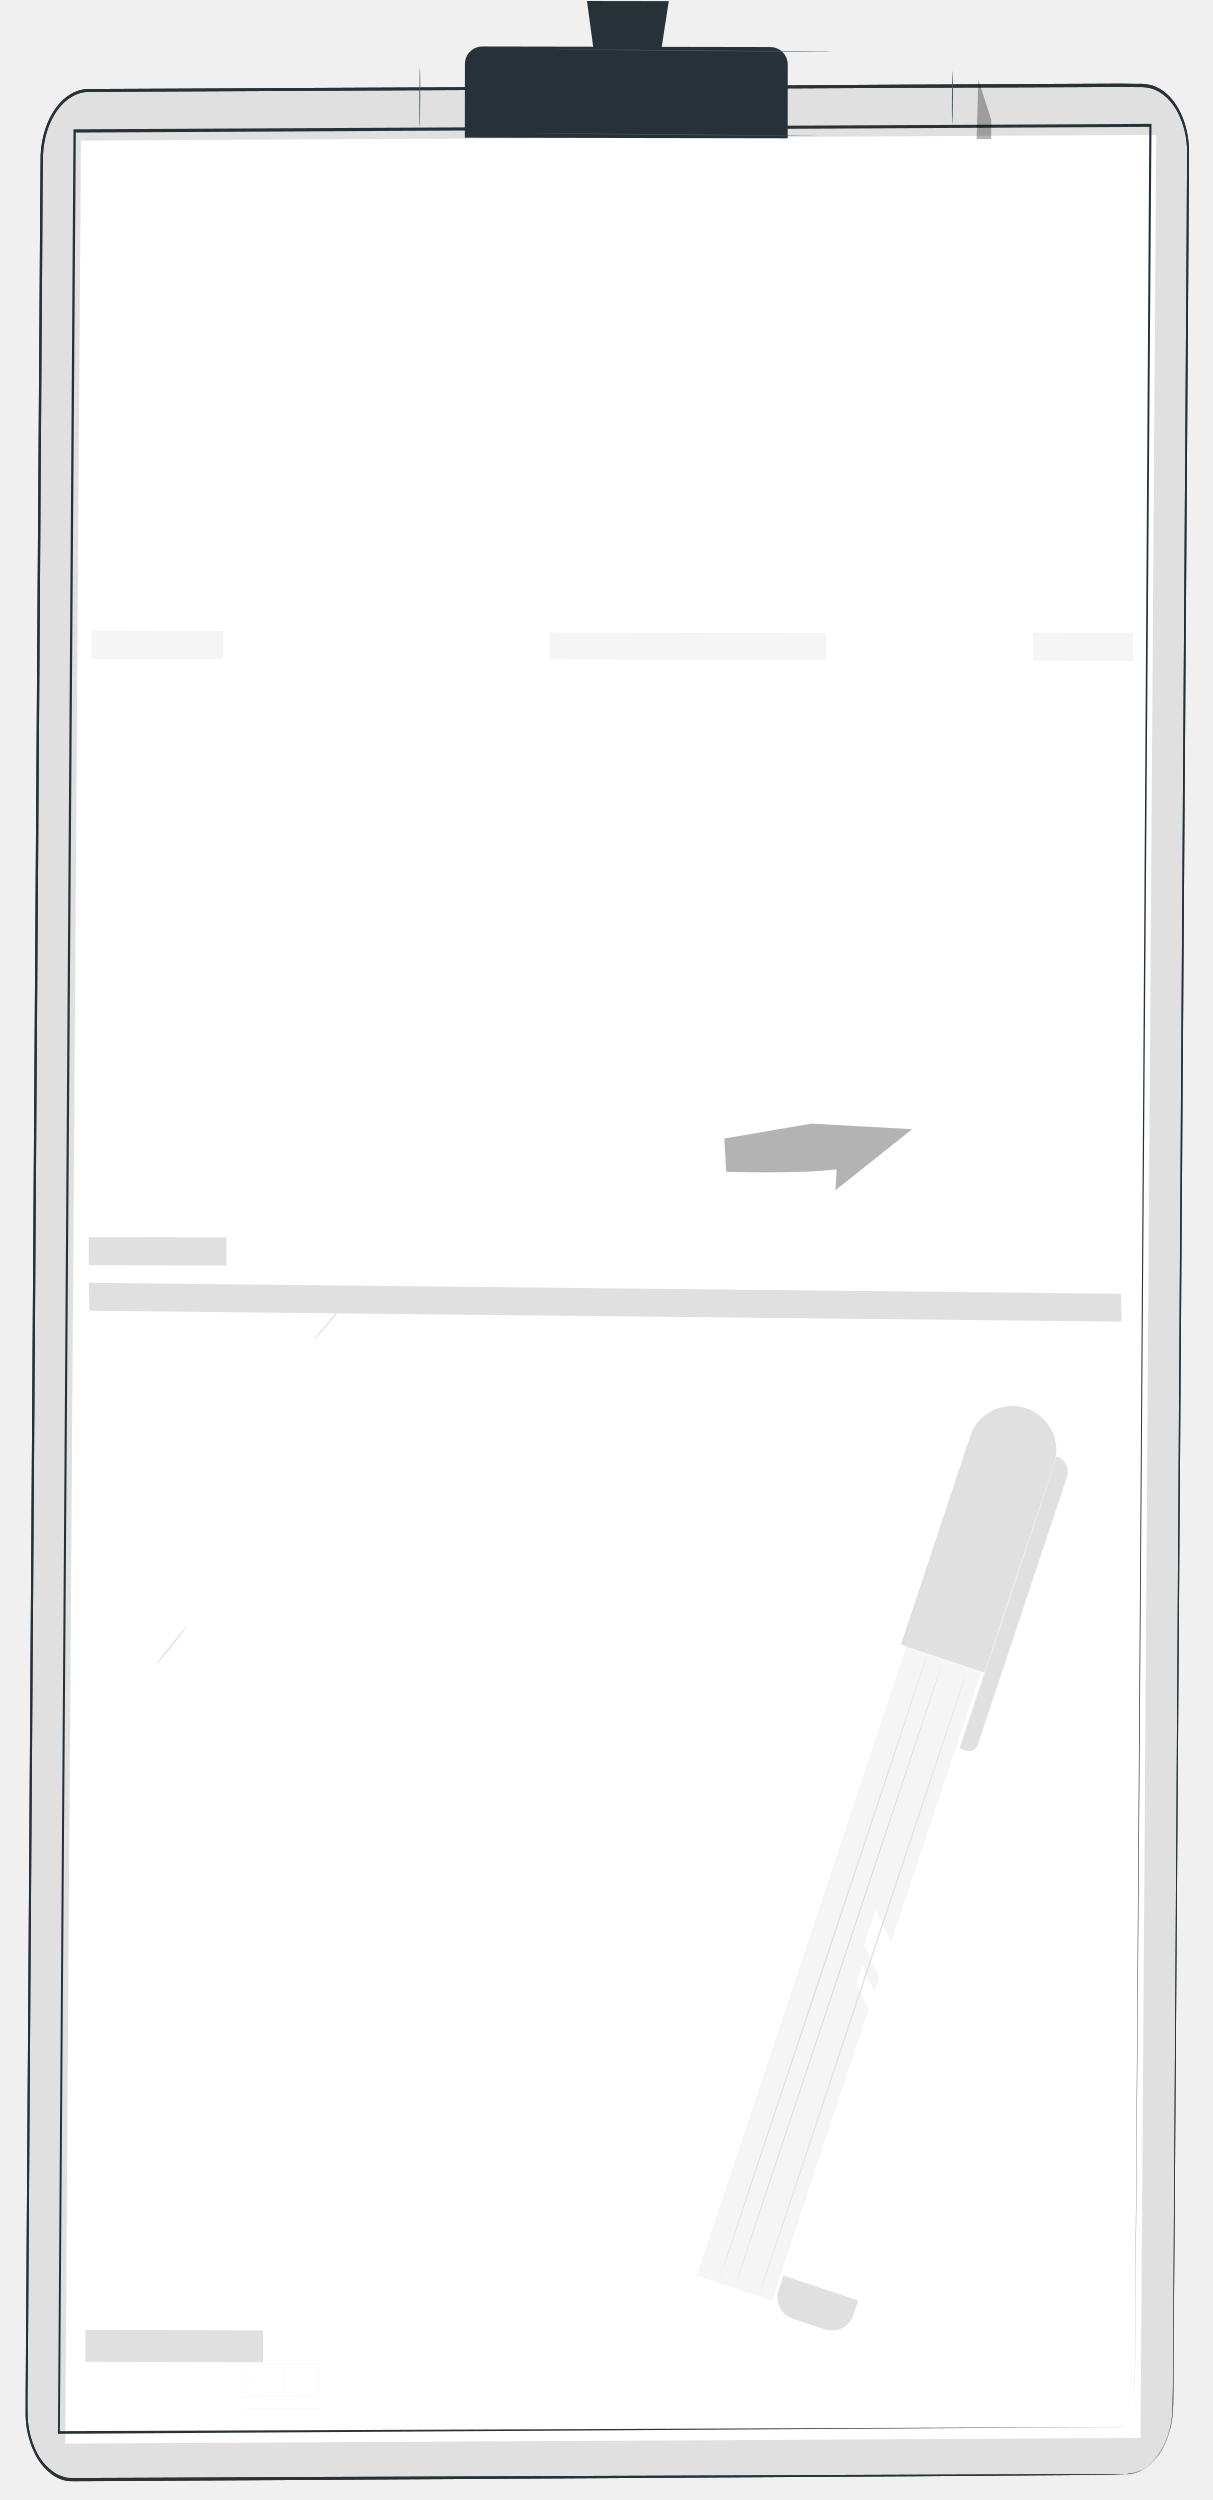
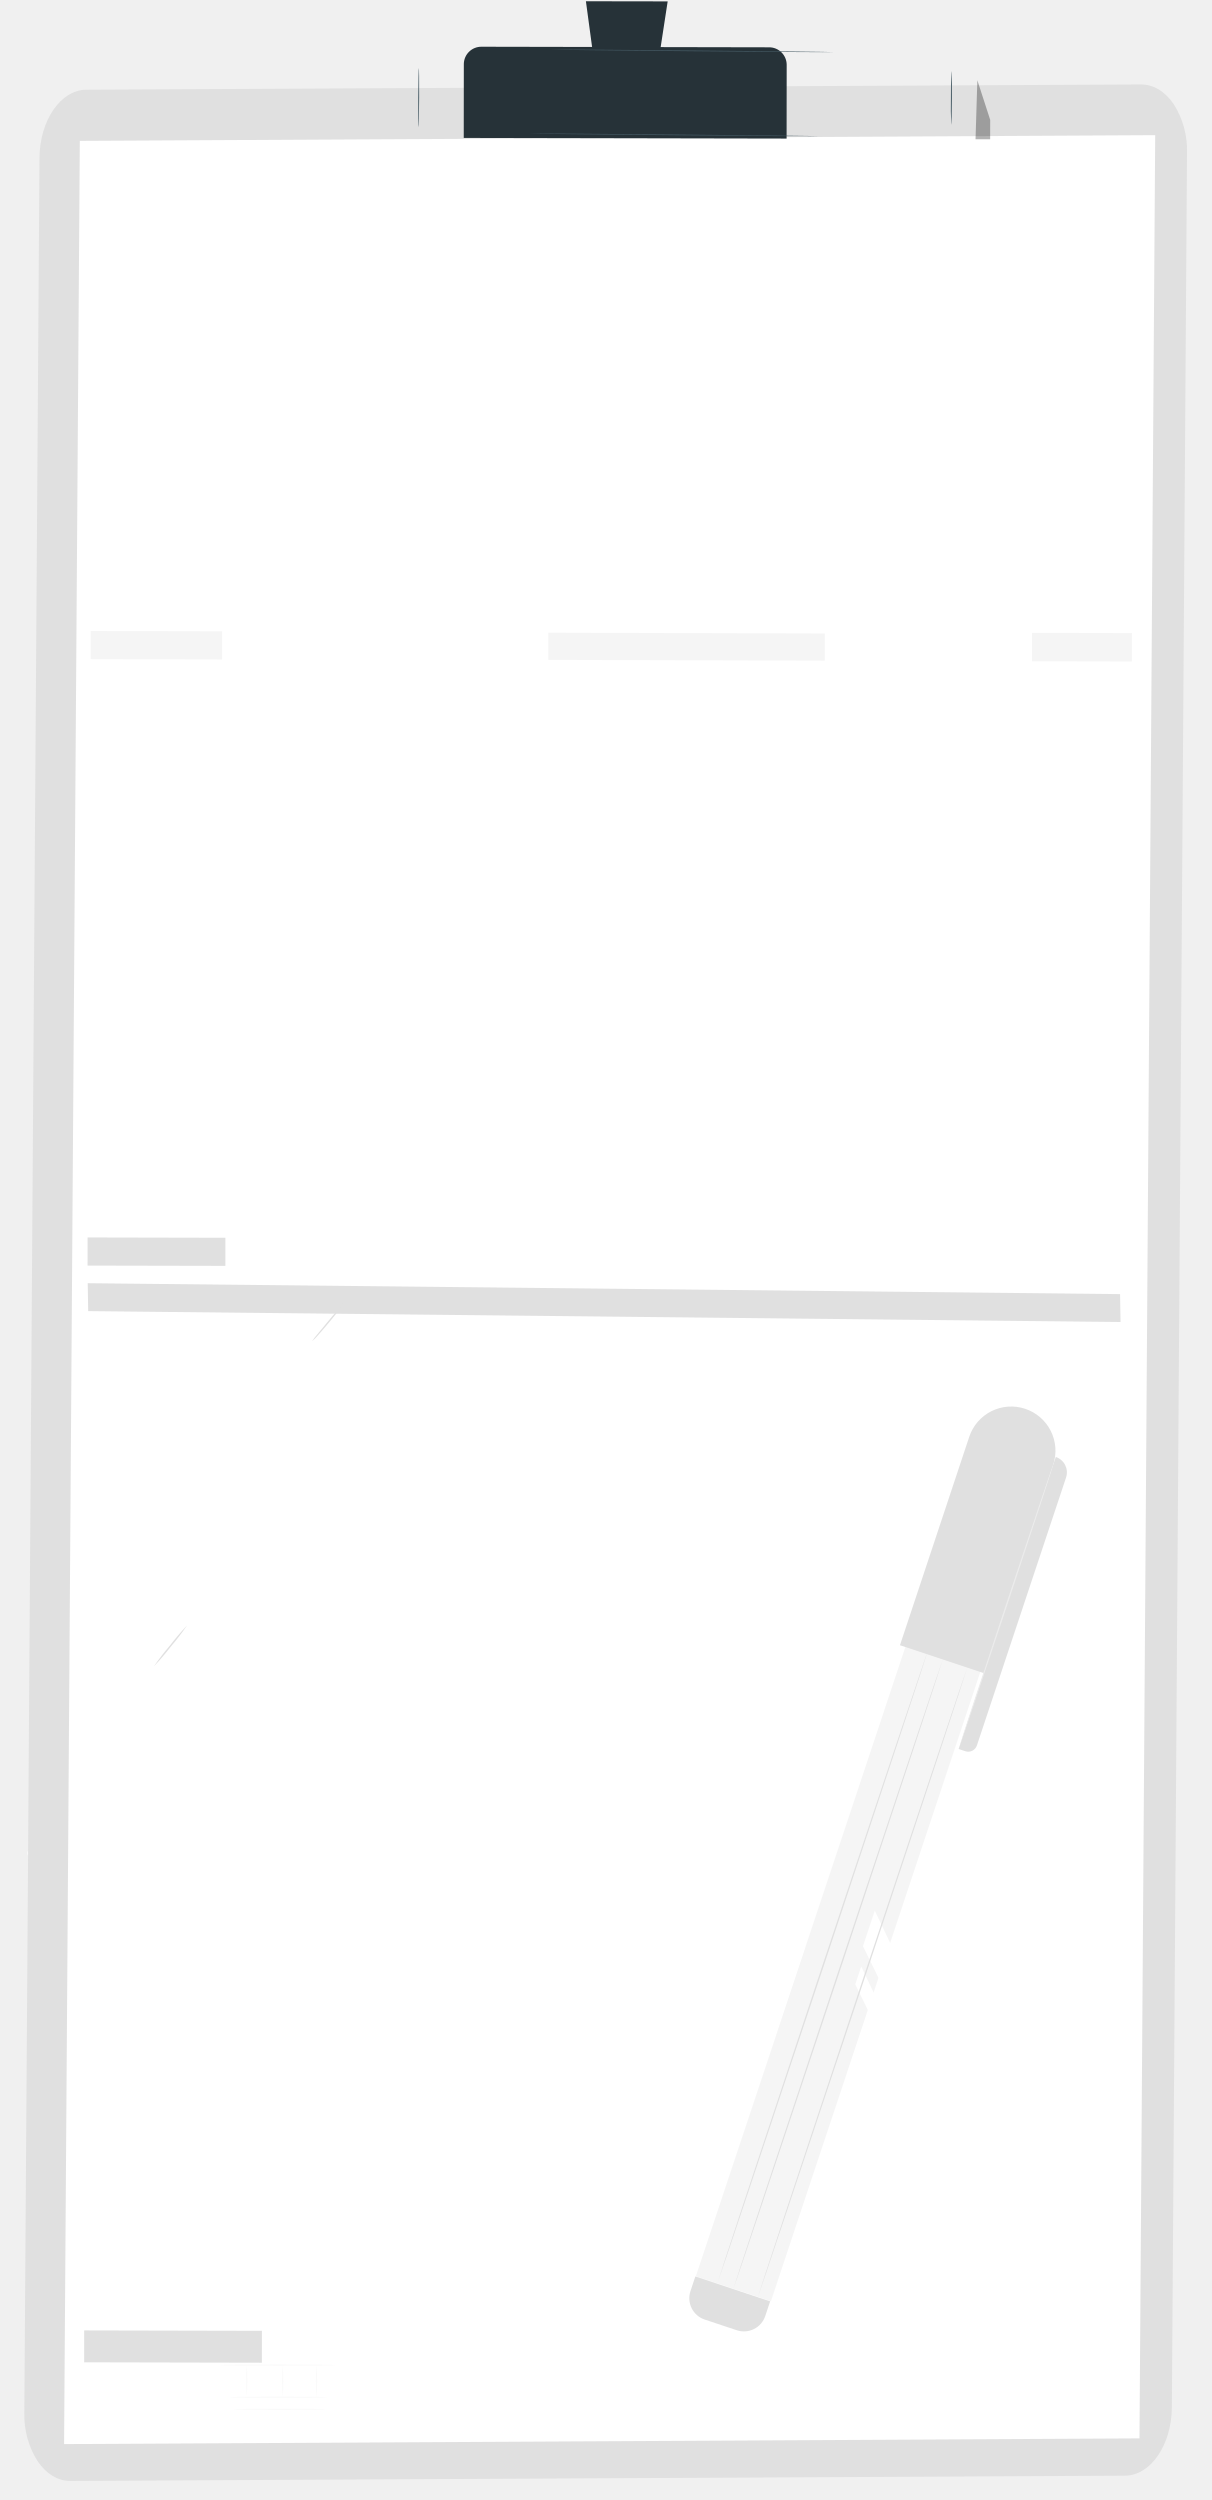
- <svg xmlns="http://www.w3.org/2000/svg" viewBox="0 0 431.457 889.705">
-   <g id="Consent-pana" transform="translate(-816.002 339.958)">
+ <svg xmlns="http://www.w3.org/2000/svg" width="431.054" height="889.497" viewBox="0 0 431.054 889.497">
+   <g id="Consent-pana" transform="translate(-816.408 340.046)">
    <g id="freepik--Character--inject-21" transform="translate(816.545 -343.355)">
      <g id="Group_9" data-name="Group 9" transform="translate(9.545 661.294)" opacity="0.6">
        <path id="Path_151" data-name="Path 151" d="M82.6,446.1a1.45,1.45,0,0,1,.38,2,1.58,1.58,0,0,1-2,.37,1.52,1.52,0,0,1-.39-2.08,1.62,1.62,0,0,1,2.17-.16" transform="translate(-80.337 -445.887)" fill="#fff" />
      </g>
      <g id="Group_12" data-name="Group 12" transform="translate(94.282 446.196)" opacity="0.3">
        <path id="Path_216" data-name="Path 216" d="M170.72,218.29l1.06,2.98v1.45h-1.2Z" transform="translate(-170.58 -218.29)" />
      </g>
-       <g id="freepik--Clipboard--inject-21" transform="matrix(1, 0.017, -0.017, 1, 14.882, 0)">
+       <g id="freepik--Clipboard--inject-21" transform="translate(14.882) rotate(0.974)">
        <path id="Path_84" data-name="Path 84" d="M400.237,851.035,25.015,859.288c-4.389.1-8.624-2.38-11.767-6.881a30.653,30.653,0,0,1-4.978-17.1L.023,33.1C-.114,19.734,7.152,8.732,16.257,8.522L391.495.269c4.387-.09,8.617,2.39,11.756,6.89a30.659,30.659,0,0,1,4.972,17.091l8.247,802.205C416.608,839.823,409.342,850.825,400.237,851.035Z" transform="translate(0.017 26.435)" fill="#e0e0e0" />
-         <path id="Path_85" data-name="Path 85" d="M400.221,850.824l1.256-.144a13.626,13.626,0,0,0,3.671-1.127,16.874,16.874,0,0,0,5.334-4.41,26.662,26.662,0,0,0,4.893-10.114,32.963,32.963,0,0,0,.994-7.358c0-2.636,0-5.441,0-8.364q-.1-8.8-.214-19.173c-.148-13.9-.329-29.958-.527-47.933l-3.294-306.1c-.675-64.71-1.417-135.387-2.224-211.361q-.593-57.016-1.219-117.772-.313-30.342-.643-61.57-.181-15.6-.362-31.42a30.776,30.776,0,0,0-3.77-14.188c-2.324-3.994-5.477-6.756-8.974-7.861a16.043,16.043,0,0,0-5.351-.479H384.31L373.3,1.712l-22.2.48-45.32.935L212.622,5.189,16.708,9.5C8.118,9.652,1.131,19.708.853,32.321c0,12.175.231,24.446.33,36.6q.363,36.525.742,72.547.741,72.044,1.45,141.834C4.33,376.29,5.237,466,6.11,551.437S7.759,718.077,8.582,794.075q.132,14.236.28,28.257c0,4.649,0,9.323.181,13.9A31,31,0,0,0,12.1,848.814a19.082,19.082,0,0,0,7.114,8.125,12.887,12.887,0,0,0,4.4,1.558,41.513,41.513,0,0,0,4.568,0l18.174-.384,69.057-1.487,208.394-4.34,56.642-1.151,14.682-.264h5.025l-5.025.168-14.683.384-56.642,1.415-208.345,4.8-69.041,1.559-18.19.408c-1.517,0-3.051.12-4.633,0a13.3,13.3,0,0,1-4.568-1.606,19.927,19.927,0,0,1-7.407-8.436A32.394,32.394,0,0,1,8.358,836.5c-.115-4.793-.115-9.3-.181-13.973q-.148-13.973-.3-28.232c-.791-76-1.647-157.2-2.521-242.638S3.547,376.505,2.575,283.515q-.725-69.743-1.466-141.834Q.73,105.731.368,69.134C.252,56.935.071,44.76.021,32.465.316,19.227,7.644,8.671,16.659,8.5L212.573,4.206l93.2-2.182,45.173-.983,22.2-.48,11-.24h5.482a16.018,16.018,0,0,1,5.514.5c7.511,2.233,13.034,11.668,13.412,22.912q.181,15.818.346,31.444.313,31.157.626,61.594.626,60.683,1.187,117.748c.774,75.974,1.483,146.771,2.126,211.385,1.286,129.228,2.308,233.818,3.033,306.1.165,18.071.313,34.128.445,47.933q.1,10.426.181,19.173c0,2.948.1,5.728,0,8.412a33.322,33.322,0,0,1-1.027,7.405c-1.753,6.9-5.546,12.252-10.309,14.548a11.8,11.8,0,0,1-3.671,1.079Z" transform="translate(0.017 26.314)" fill="#263238" />
        <g id="Group_3" data-name="Group 3" transform="translate(46.535 810.514)" opacity="0.3">
-           <path id="Path_86" data-name="Path 86" d="M3.92,0h0Z" transform="translate(0 0)" />
+           <path id="Path_86" data-name="Path 86" d="M3.92,0Z" />
        </g>
-         <path id="Path_87" data-name="Path 87" d="M400.221,850.824l1.256-.144a13.626,13.626,0,0,0,3.671-1.127,16.874,16.874,0,0,0,5.334-4.41,26.662,26.662,0,0,0,4.893-10.114,32.963,32.963,0,0,0,.994-7.358c0-2.636,0-5.441,0-8.364q-.1-8.8-.214-19.173c-.148-13.9-.329-29.958-.527-47.933l-3.294-306.1c-.675-64.71-1.417-135.387-2.224-211.361q-.593-57.016-1.219-117.772-.313-30.342-.643-61.57-.181-15.6-.362-31.42a30.776,30.776,0,0,0-3.77-14.188c-2.324-3.994-5.477-6.756-8.974-7.861a16.043,16.043,0,0,0-5.351-.479H384.31L373.3,1.712l-22.2.48-45.32.935L212.622,5.189,16.708,9.5C8.118,9.652,1.131,19.708.853,32.321c0,12.175.231,24.446.33,36.6q.363,36.525.742,72.547.741,72.044,1.45,141.834C4.33,376.29,5.237,466,6.11,551.437S7.759,718.077,8.582,794.075q.132,14.236.28,28.257c0,4.649,0,9.323.181,13.9A31,31,0,0,0,12.1,848.814a19.082,19.082,0,0,0,7.114,8.125,12.887,12.887,0,0,0,4.4,1.558,41.513,41.513,0,0,0,4.568,0l18.174-.384,69.057-1.487,208.394-4.34,56.642-1.151,14.682-.264h5.025l-5.025.168-14.683.384-56.642,1.415-208.345,4.8-69.041,1.559-18.19.408c-1.517,0-3.051.12-4.633,0a13.3,13.3,0,0,1-4.568-1.606,19.927,19.927,0,0,1-7.407-8.436A32.394,32.394,0,0,1,8.358,836.5c-.115-4.793-.115-9.3-.181-13.973q-.148-13.973-.3-28.232c-.791-76-1.647-157.2-2.521-242.638S3.547,376.505,2.575,283.515q-.725-69.743-1.466-141.834Q.73,105.731.368,69.134C.252,56.935.071,44.76.021,32.465.316,19.227,7.644,8.671,16.659,8.5L212.573,4.206l93.2-2.182,45.173-.983,22.2-.48,11-.24h5.482a16.018,16.018,0,0,1,5.514.5c7.511,2.233,13.034,11.668,13.412,22.912q.181,15.818.346,31.444.313,31.157.626,61.594.626,60.683,1.187,117.748c.774,75.974,1.483,146.771,2.126,211.385,1.286,129.228,2.308,233.818,3.033,306.1.165,18.071.313,34.128.445,47.933q.1,10.426.181,19.173c0,2.948.1,5.728,0,8.412a33.322,33.322,0,0,1-1.027,7.405c-1.753,6.9-5.546,12.252-10.309,14.548a11.8,11.8,0,0,1-3.671,1.079Z" transform="translate(0.017 26.314)" fill="#263238" />
        <g id="Group_4" data-name="Group 4" transform="translate(46.535 810.514)" opacity="0.3">
-           <path id="Path_88" data-name="Path 88" d="M3.92,0h0Z" transform="translate(0 0)" />
+           <path id="Path_88" data-name="Path 88" d="M3.92,0Z" />
        </g>
        <path id="Path_229" data-name="Path 229" d="M4,2.808,386.618.019l-3.959,819.492L.038,822.3Z" transform="translate(10.24 50.447) rotate(-0.86)" fill="#fff" />
-         <path id="Path_89" data-name="Path 89" d="M391.407,819.735c0-4.731-3.553-335.643-8.669-818.942l.358.531L.449,9.869h0l.392-.582C3.932,316.82,6.8,600.95,9.084,828.2l-.324-.456,382.647-8.013L8.709,828.71H8.4v-.455C6.067,600.976,3.165,316.846.006,9.312V8.705H.432L383.147.262h.358V.793C388.211,484.092,391.406,815,391.407,819.735Z" transform="translate(11.565 40.506)" fill="#263238" />
        <path id="Path_453" data-name="Path 453" d="M0,.025,49.032.034l.01,10L.01,10.029Z" transform="translate(23.683 443.231) rotate(-0.86)" fill="#e0e0e0" />
        <path id="Path_454" data-name="Path 454" d="M0,0,98.374.073l.015,9.667L.015,9.667Z" transform="translate(183.936 225.335) rotate(-0.86)" fill="#f5f5f5" />
        <path id="Path_455" data-name="Path 455" d="M0,.025,46.752.032l.01,10.021L.01,10.046Z" transform="translate(21.129 227.467) rotate(-0.86)" fill="#f5f5f5" />
        <path id="Path_452" data-name="Path 452" d="M0,.024H35.544l.009,10.106H.009Z" transform="translate(356.008 222.441) rotate(-0.86)" fill="#f5f5f5" />
        <path id="Path_456" data-name="Path 456" d="M0,.027,63.237.044l.013,11.345L.013,11.372Z" transform="translate(29.079 832.069) rotate(-0.86)" fill="#e0e0e0" />
        <path id="Path_228" data-name="Path 228" d="M0,0,367.313,3.152l.186,9.929L.186,9.929Z" transform="translate(24.007 459.533) rotate(-0.86)" fill="#e0e0e0" />
-         <path id="Path_100" data-name="Path 100" d="M6.3.072l102.255,0a6.24,6.24,0,0,1,6.318,6.15l.023,26.31-114.871,0L0,6.222A6.226,6.226,0,0,1,6.3.072Z" transform="translate(150.337 17.301) rotate(-0.86)" fill="#263238" />
-         <path id="Path_101" data-name="Path 101" d="M29.085.019,0,.466,3.784,25.295l21.91-.345Z" transform="translate(193.485 0.001)" fill="#263238" />
+         <path id="Path_100" data-name="Path 100" d="M6.3.072H108.555a6.24,6.24,0,0,1,6.318,6.15l.023,26.31H.025L0,6.222A6.226,6.226,0,0,1,6.3.072Z" transform="translate(150.337 17.301) rotate(-0.86)" fill="#263238" />
+         <path id="Path_101" data-name="Path 101" d="M29.085.019,0,.466,3.784,25.3l21.91-.345Z" transform="translate(193.485 0.001)" fill="#263238" />
        <path id="Path_102" data-name="Path 102" d="M100.368.082c0,.076-22.467.311-50.184.534S0,.954,0,.878,22.458.573,50.184.344,100.358.011,100.368.082Z" transform="translate(181.613 16.982)" fill="#455a64" />
        <path id="Path_103" data-name="Path 103" d="M.321,21.075c-.09,0-.217-4.719-.283-10.548S.009,0,.085,0,.309,4.719.368,10.548.41,21.075.321,21.075Z" transform="translate(134.371 25.224)" fill="#455a64" />
-         <path id="Path_104" data-name="Path 104" d="M.354,19.155Q.025,14.385.062,9.588-.081,4.795.128,0c.1,0,.23,4.289.292,9.577S.449,19.155.354,19.155Z" transform="translate(323.856 23.064)" fill="#455a64" />
+         <path id="Path_104" data-name="Path 104" d="M.354,19.155Q.025,14.385.062,9.588-.081,4.8.128,0c.1,0,.23,4.289.292,9.577S.449,19.155.354,19.155Z" transform="translate(323.856 23.064)" fill="#455a64" />
        <path id="Path_105" data-name="Path 105" d="M103.018.081c0,.07-23.057.313-51.5.529S0,.962,0,.886,23,.578,51.5.357,103.018.011,103.018.081Z" transform="translate(174.193 46.983)" fill="#455a64" />
        <g id="Group_5" data-name="Group 5" transform="translate(332.917 26.186)" opacity="0.3">
-           <path id="Path_106" data-name="Path 106" d="M.293,0,5.109,14.037l.1,6.9-5.2.082Z" transform="translate(0 0)" />
-         </g>
-         <g id="Group_6" data-name="Group 6" transform="translate(249.208 398.497)" opacity="0.3">
-           <path id="Path_114" data-name="Path 114" d="M0,5.838.9,17.665s26.915.371,39.275-1.547l-.3,7.436L66.78,1.393,30.893.02Z" transform="translate(0 0)" />
+           <path id="Path_106" data-name="Path 106" d="M.293,0,5.109,14.037l.1,6.9-5.2.082Z" />
        </g>
      </g>
    </g>
    <g id="Consent-pana-2" data-name="Consent-pana" transform="translate(871.14 122.287)">
      <g id="freepik--background-complete--inject-21">
        <path id="Path_230" data-name="Path 230" d="M437.58,212.78l2.39.8a3.25,3.25,0,0,0,4.12-2.07l31.72-95.32a5.78,5.78,0,0,0-3.66-7.31h0Z" transform="translate(-151.237 -52.83)" fill="#e0e0e0" />
        <path id="Path_231" data-name="Path 231" d="M344.09,400.4l26.7,8.89,75.08-225.65A14.08,14.08,0,0,0,437,165.85h0a14.08,14.08,0,0,0-17.79,8.91Z" transform="translate(-151.237 -52.83)" fill="#f5f5f5" />
        <path id="Path_232" data-name="Path 232" d="M387.39,270.29l17.43,36.72-3.99,11.98-17.65-36.05Z" transform="translate(-130.87 -52.83)" fill="#fff" />
        <path id="Path_233" data-name="Path 233" d="M380.78,290.14l17.43,36.72-1.9,5.71-17.65-36.05Z" transform="translate(-129.09 -52.83)" fill="#fff" />
        <path id="Path_234" data-name="Path 234" d="M416.71,175.87l29.85,9.94,24.68-74.18a15.73,15.73,0,0,0-10-19.89h0a15.72,15.72,0,0,0-19.89,10Z" transform="translate(-151.237 -52.83)" fill="#e0e0e0" />
        <path id="Path_235" data-name="Path 235" d="M438.06,211.34c-.13-.05,7.18-22.34,16.31-49.79s16.65-49.68,16.78-49.64-7.18,22.34-16.31,49.8S438.19,211.38,438.06,211.34Z" transform="translate(-151.237 -52.83)" fill="#ebebeb" />
-         <path id="Path_236" data-name="Path 236" d="M8.04,0h12a8,8,0,0,1,8,8v5.5H0V8.06A8,8,0,0,1,8.04,0Z" transform="matrix(-0.949, -0.316, 0.316, -0.949, 246.019, 369.263)" fill="#e0e0e0" />
+         <path id="Path_236" data-name="Path 236" d="M8.04,0h12a8,8,0,0,1,8,8v5.5H0V8.06A8,8,0,0,1,8.04,0Z" transform="matrix(-0.949, -0.316, 0.316, -0.949, 215.019, 369.296)" fill="#e0e0e0" />
        <path id="Path_237" data-name="Path 237" d="M440.65,183.84c.13,0-16.48,50.31-37.1,112.27S366.11,408.28,366,408.24s16.48-50.31,37.1-112.29S440.52,183.8,440.65,183.84Z" transform="translate(-151.237 -52.83)" fill="#e0e0e0" />
        <path id="Path_238" data-name="Path 238" d="M431.94,180.94c.13.05-16.48,50.32-37.1,112.27s-37.43,112.17-37.56,112.13,16.48-50.3,37.1-112.28S431.81,180.9,431.94,180.94Z" transform="translate(-151.237 -52.83)" fill="#e0e0e0" />
        <path id="Path_239" data-name="Path 239" d="M423.24,178.05c.13,0-16.49,50.31-37.1,112.27S348.7,402.48,348.57,402.44s16.48-50.3,37.1-112.28S423.11,178,423.24,178.05Z" transform="translate(-147.906 -52.83)" fill="#e0e0e0" />
        <path id="Path_241" data-name="Path 241" d="M120.38,52.83a16,16,0,0,1-1.61,2.33c-1,1.4-2.53,3.31-4.23,5.37s-3.28,3.88-4.46,5.18a14.47,14.47,0,0,1-2,2,18.8,18.8,0,0,1,1.72-2.25l4.34-5.26L118.5,55a15.51,15.51,0,0,1,1.88-2.17Z" transform="translate(-51.792 -52.83)" fill="#e0e0e0" />
        <path id="Path_242" data-name="Path 242" d="M109.27,169a83.72,83.72,0,0,0,11.82,14.78" transform="translate(-52.1 -52.83)" fill="#fff" />
        <path id="Path_244" data-name="Path 244" d="M30,183.41l11.81-14.57" transform="translate(-29.95 -52.83)" fill="#fff" />
-         <path id="Path_245" data-name="Path 245" d="M41.76,168.84a88.539,88.539,0,0,1-5.71,7.44,89.921,89.921,0,0,1-6.1,7.13A88.545,88.545,0,0,1,35.66,176a89.918,89.918,0,0,1,6.1-7.16Z" transform="translate(-29.95 -52.83)" fill="#e0e0e0" />
+         <path id="Path_245" data-name="Path 245" d="M41.76,168.84a88.537,88.537,0,0,1-5.71,7.44,89.921,89.921,0,0,1-6.1,7.13A88.543,88.543,0,0,1,35.66,176a89.921,89.921,0,0,1,6.1-7.16Z" transform="translate(-29.95 -52.83)" fill="#e0e0e0" />
        <path id="Path_296" data-name="Path 296" d="M91.81,443.43c0,.13-7.88.23-17.59.23s-17.6-.1-17.6-.23,7.87-.22,17.6-.22S91.81,443.31,91.81,443.43Z" transform="translate(-29.95 -52.83)" fill="#fafafa" />
        <path id="Path_297" data-name="Path 297" d="M91.28,447.73c0,.13-7.39.23-16.5.23s-16.5-.1-16.5-.23,7.39-.22,16.5-.22S91.28,447.61,91.28,447.73Z" transform="translate(-29.95 -52.83)" fill="#fafafa" />
        <path id="Path_298" data-name="Path 298" d="M63,432a66.12,66.12,0,0,1,0,11,69.11,69.11,0,0,1,0-11Z" transform="translate(-29.95 -52.83)" fill="#fafafa" />
        <path id="Path_299" data-name="Path 299" d="M75.8,432a74.08,74.08,0,0,1,0,11.41,70.869,70.869,0,0,1,0-11.41Z" transform="translate(-29.95 -52.83)" fill="#fafafa" />
-         <path id="Path_300" data-name="Path 300" d="M87.83,431.92a73.753,73.753,0,0,1,0,11.64,77.091,77.091,0,0,1,0-11.64Z" transform="translate(-29.95 -52.83)" fill="#fafafa" />
+         <path id="Path_300" data-name="Path 300" d="M87.83,431.92a73.753,73.753,0,0,1,0,11.64A77.092,77.092,0,0,1,87.83,431.92Z" transform="translate(-29.95 -52.83)" fill="#fafafa" />
        <path id="Path_301" data-name="Path 301" d="M94.93,432c0,.12-9.24.22-20.64.22s-20.64-.1-20.64-.22,9.24-.23,20.64-.23S94.93,431.89,94.93,432Z" transform="translate(-29.95 -52.83)" fill="#fafafa" />
      </g>
    </g>
  </g>
</svg>
